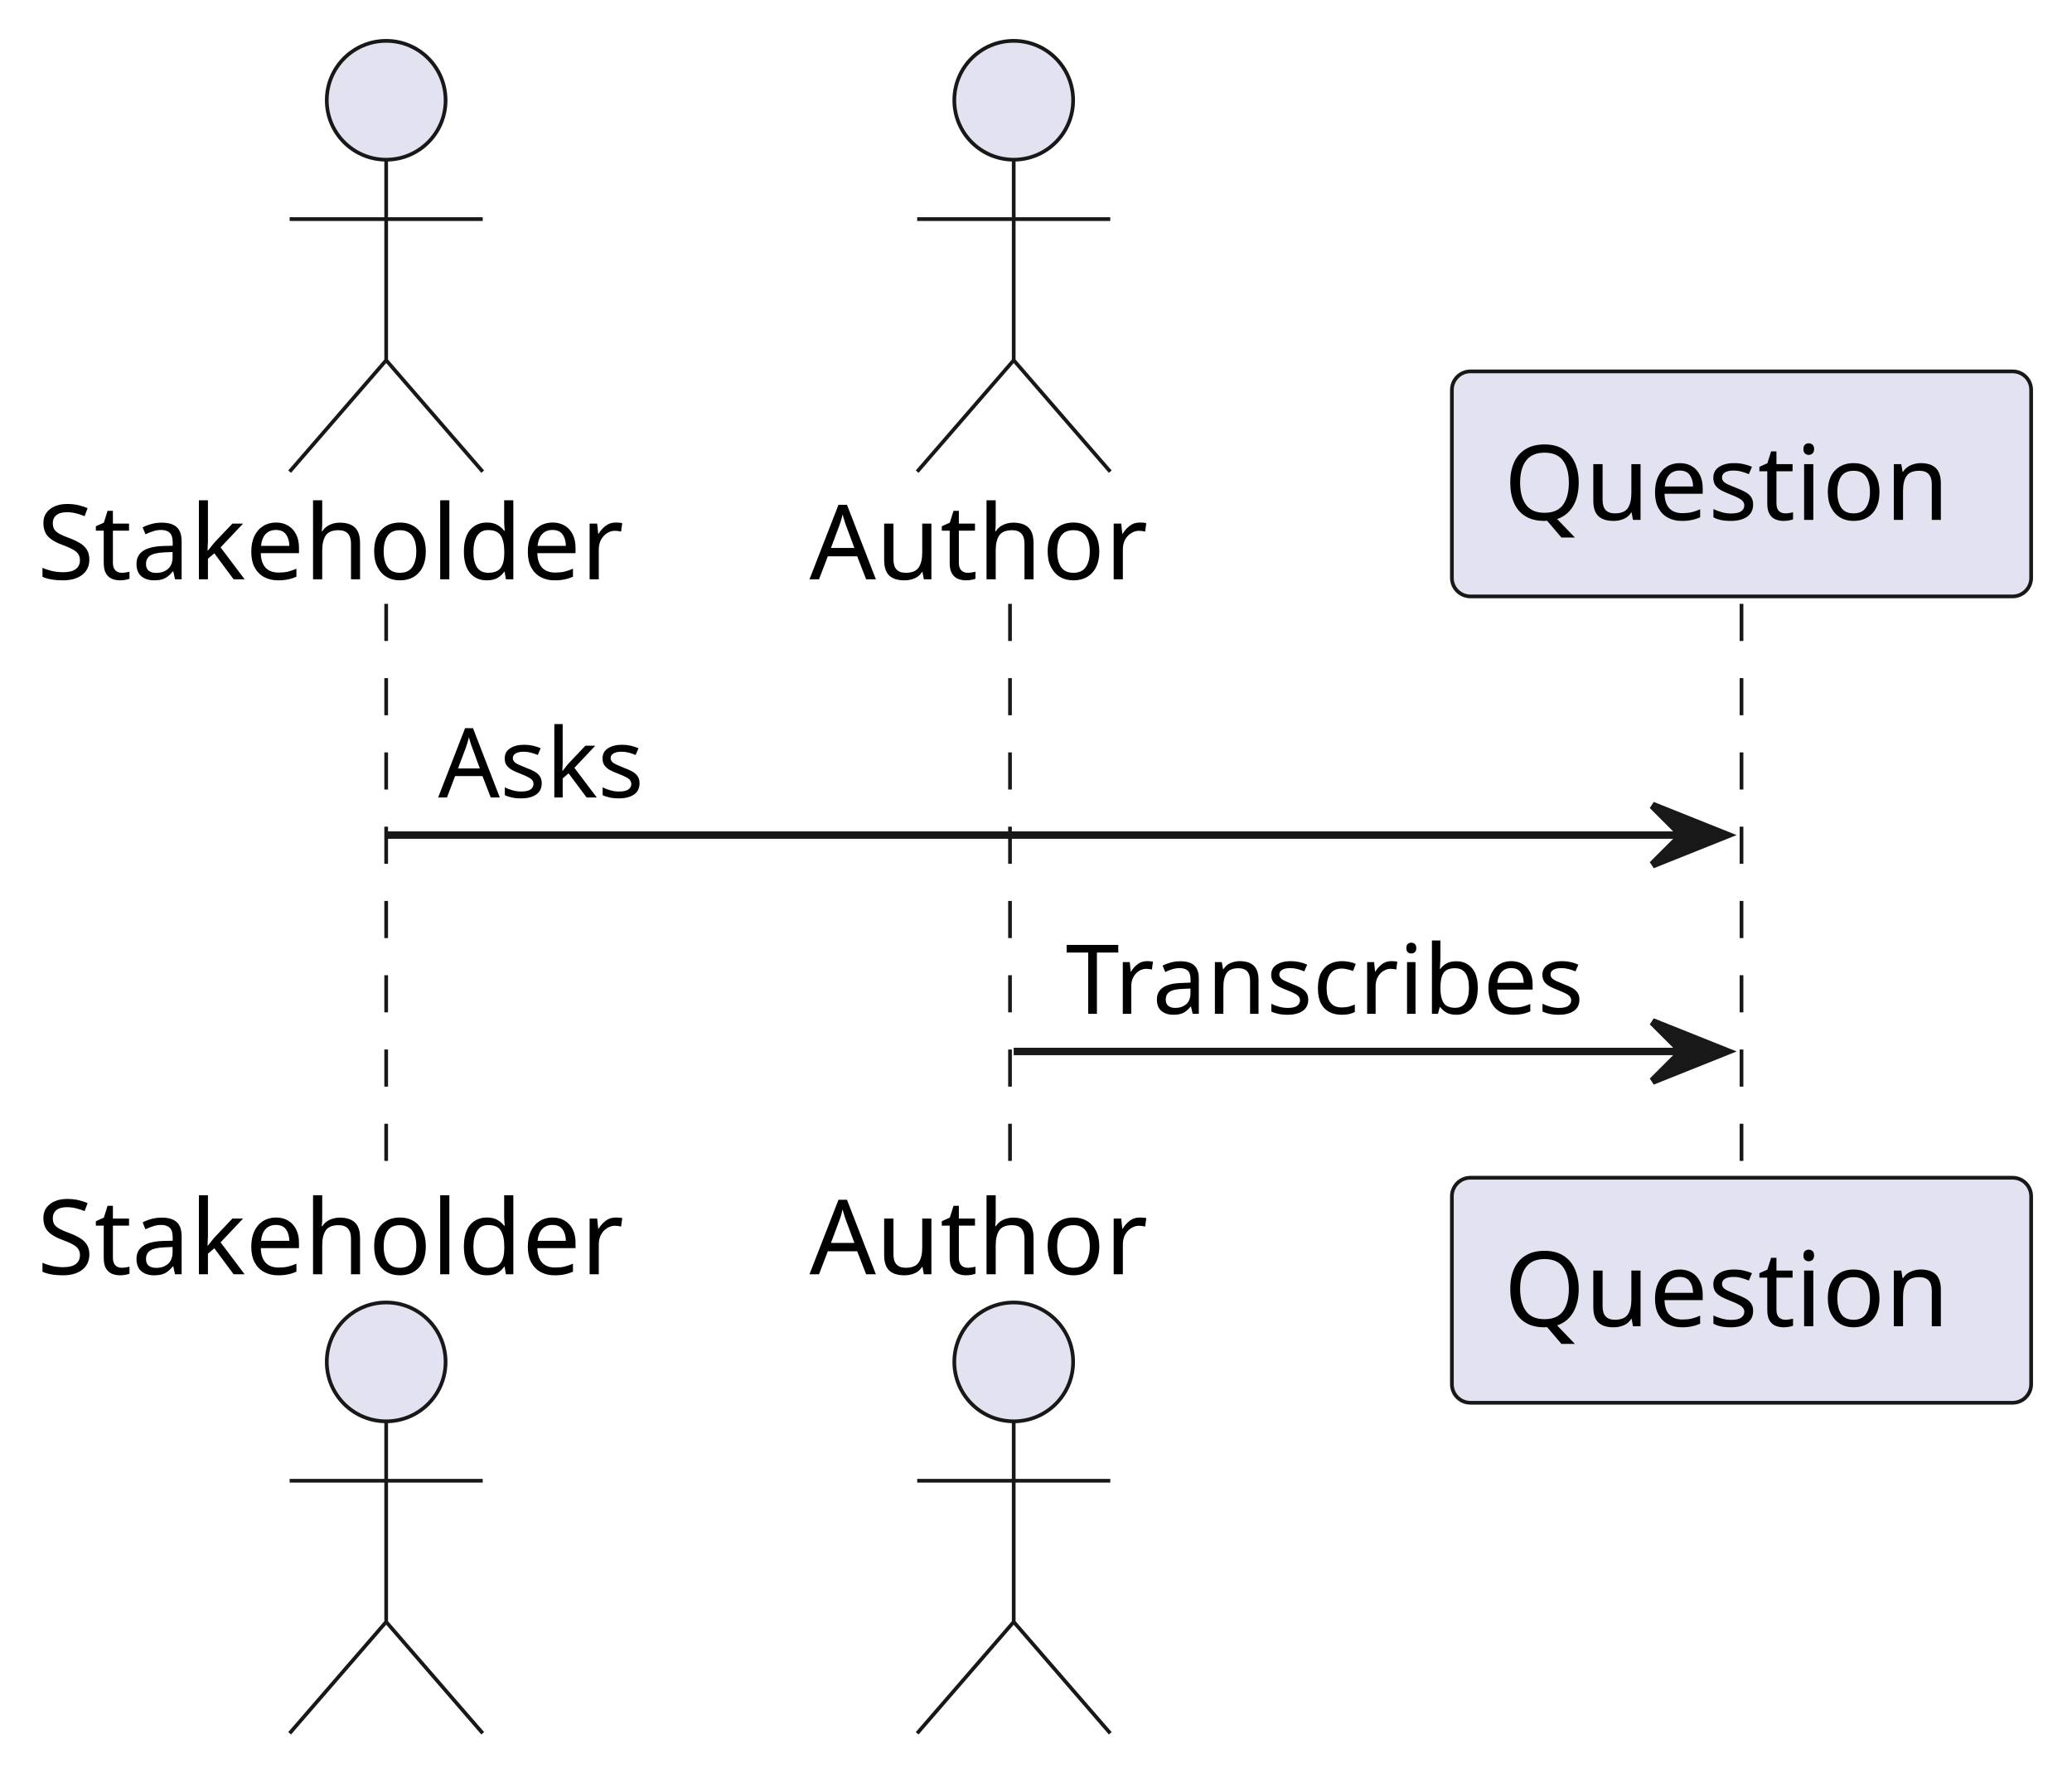
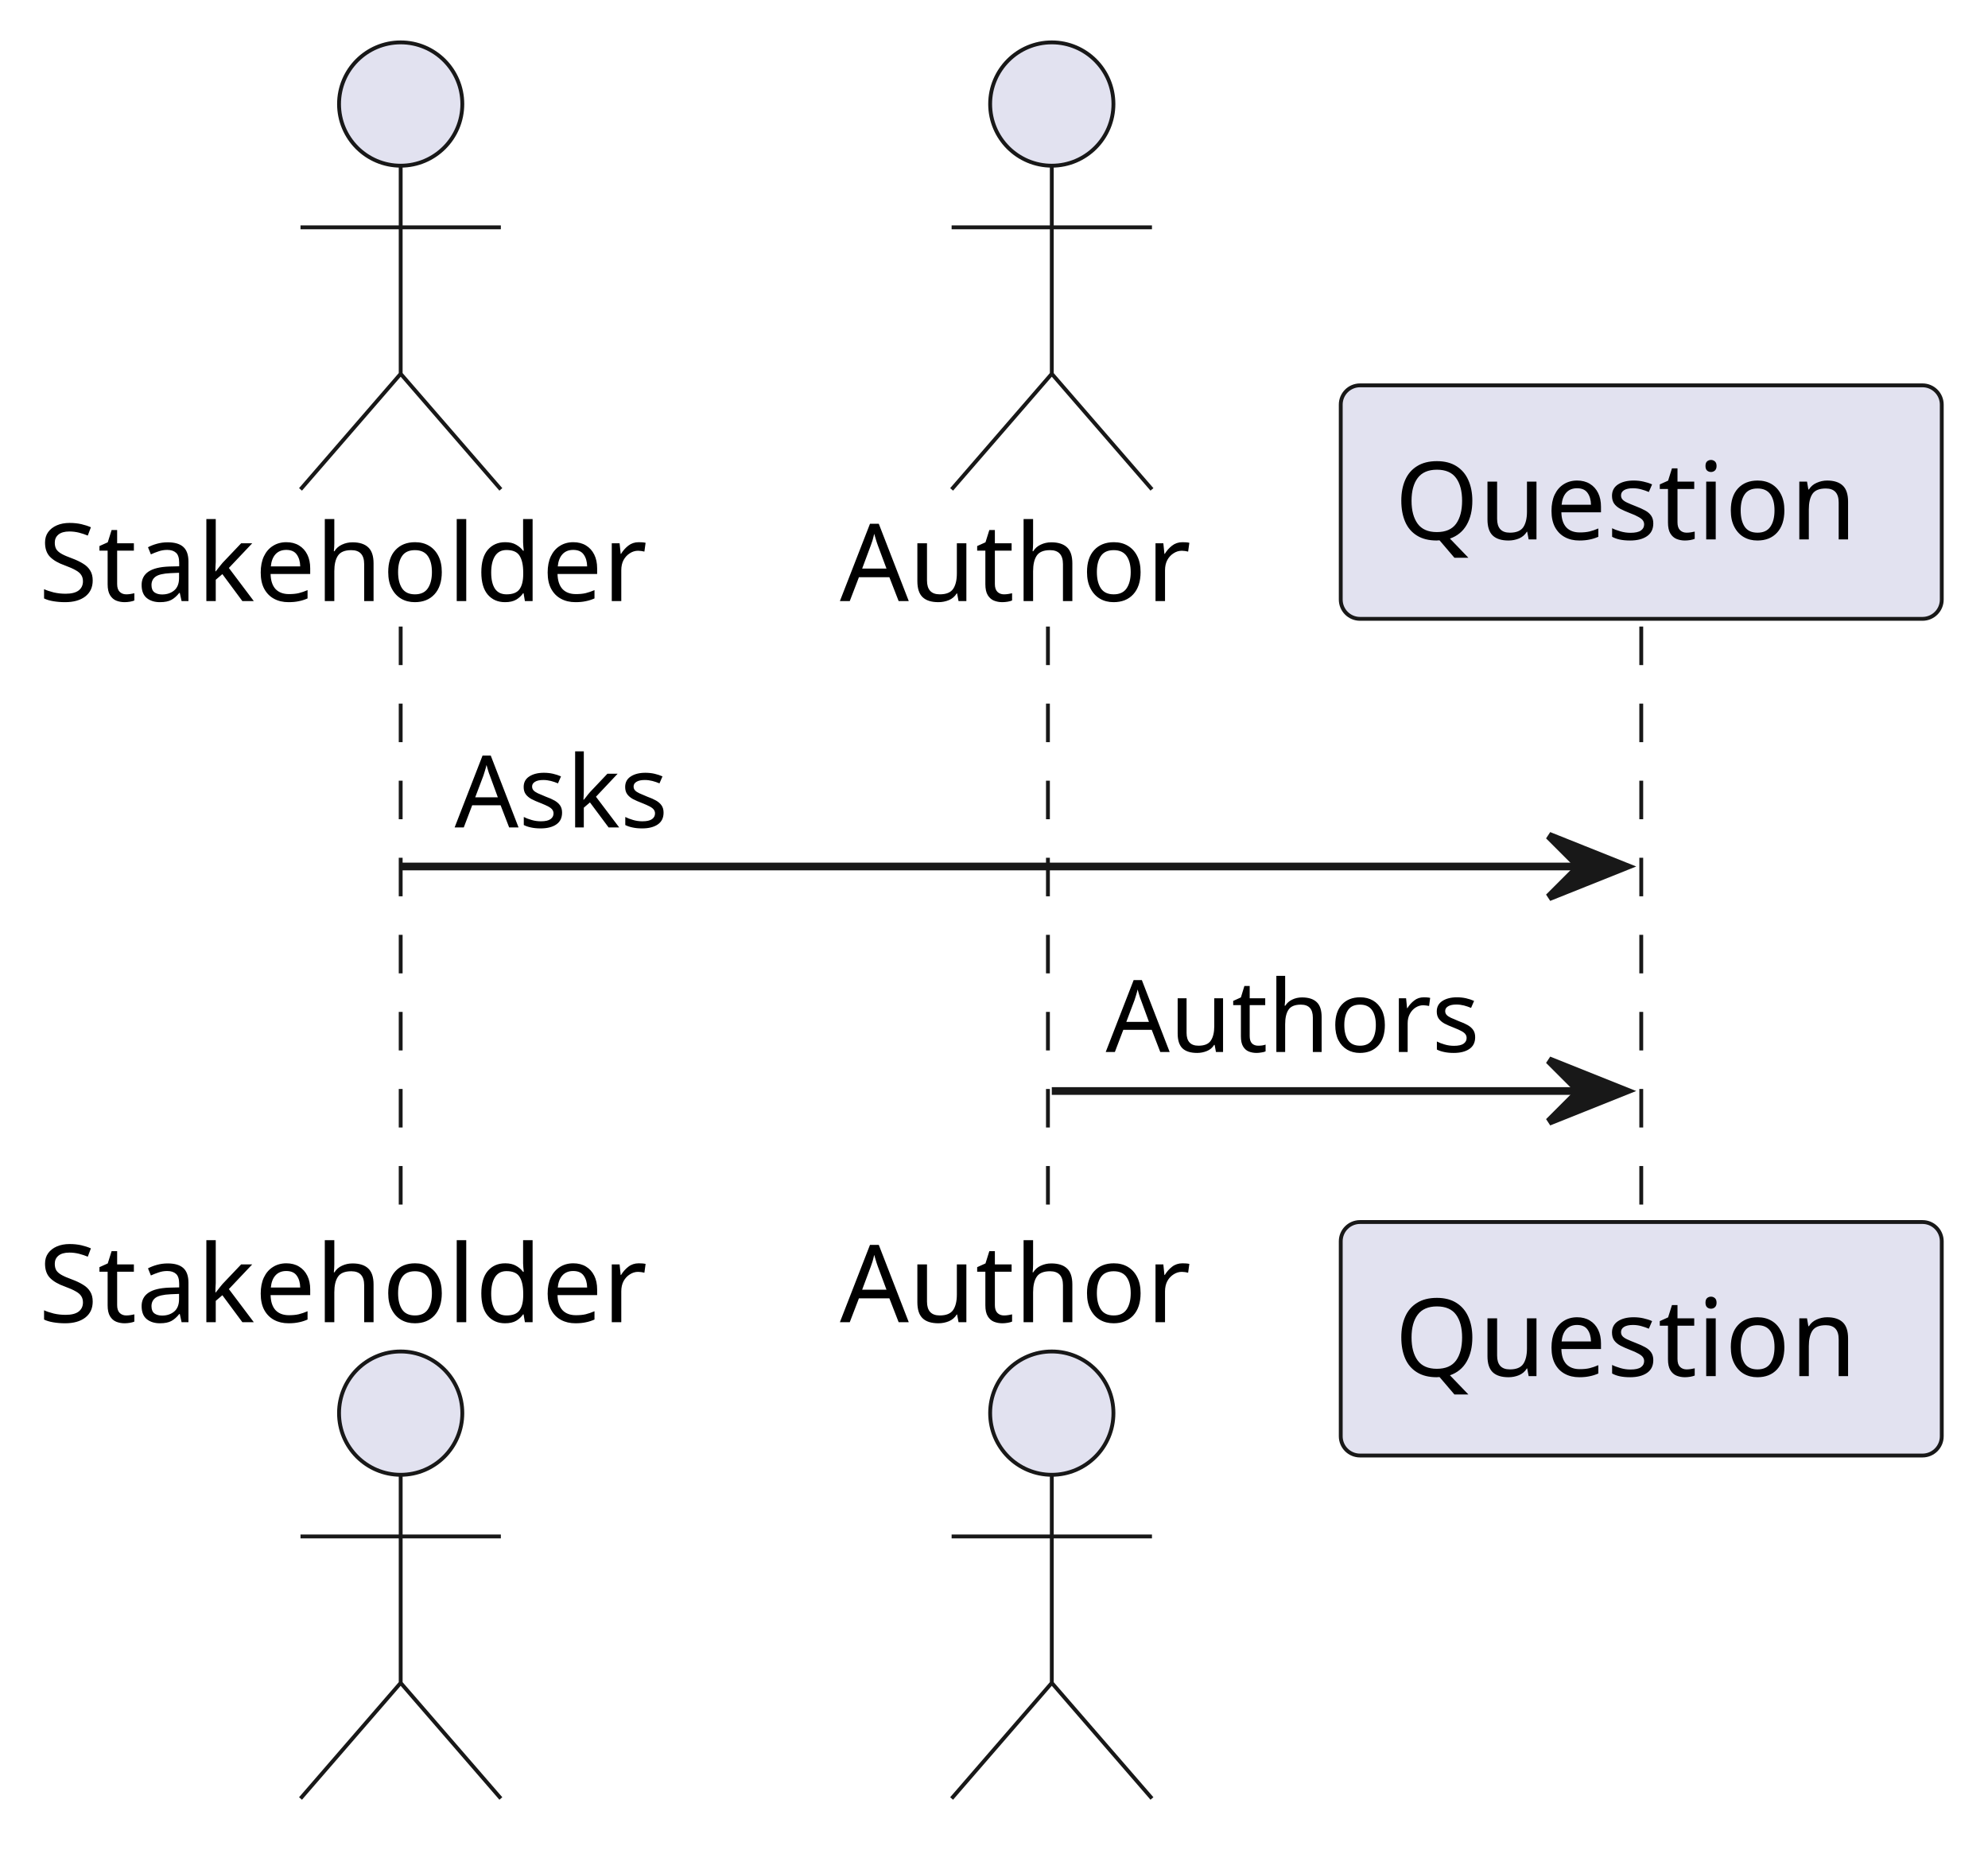
- <svg xmlns="http://www.w3.org/2000/svg" contentStyleType="text/css" height="240px" preserveAspectRatio="none" style="width:279px;height:240px;background:#FFFFFF;" version="1.1" viewBox="0 0 279 240" width="279px" zoomAndPan="magnify">
+ <svg xmlns="http://www.w3.org/2000/svg" contentStyleType="text/css" height="240px" preserveAspectRatio="none" style="width:258px;height:240px;background:#FFFFFF;" version="1.1" viewBox="0 0 258 240" width="258px" zoomAndPan="magnify">
  <defs />
  <g>
    <line style="stroke:#181818;stroke-width:0.5;stroke-dasharray:5.0,5.0;" x1="52" x2="52" y1="81.297" y2="159.562" />
    <line style="stroke:#181818;stroke-width:0.5;stroke-dasharray:5.0,5.0;" x1="136" x2="136" y1="81.297" y2="159.562" />
-     <line style="stroke:#181818;stroke-width:0.5;stroke-dasharray:5.0,5.0;" x1="234.5" x2="234.5" y1="81.297" y2="159.562" />
+     <line style="stroke:#181818;stroke-width:0.5;stroke-dasharray:5.0,5.0;" x1="213" x2="213" y1="81.297" y2="159.562" />
    <text fill="#000000" font-family="sans-serif" font-size="14" lengthAdjust="spacing" textLength="88" x="5" y="77.995">Stakeholder</text>
    <ellipse cx="52" cy="13.5" fill="#E2E2F0" rx="8" ry="8" style="stroke:#181818;stroke-width:0.5;" />
    <path d="M52,21.5 L52,48.5 M39,29.5 L65,29.5 M52,48.5 L39,63.5 M52,48.5 L65,63.5 " fill="none" style="stroke:#181818;stroke-width:0.5;" />
    <text fill="#000000" font-family="sans-serif" font-size="14" lengthAdjust="spacing" textLength="88" x="5" y="171.558">Stakeholder</text>
    <ellipse cx="52" cy="183.359" fill="#E2E2F0" rx="8" ry="8" style="stroke:#181818;stroke-width:0.5;" />
    <path d="M52,191.359 L52,218.359 M39,199.359 L65,199.359 M52,218.359 L39,233.359 M52,218.359 L65,233.359 " fill="none" style="stroke:#181818;stroke-width:0.5;" />
    <text fill="#000000" font-family="sans-serif" font-size="14" lengthAdjust="spacing" textLength="49" x="109" y="77.995">Author</text>
    <ellipse cx="136.5" cy="13.5" fill="#E2E2F0" rx="8" ry="8" style="stroke:#181818;stroke-width:0.5;" />
    <path d="M136.5,21.5 L136.5,48.5 M123.5,29.5 L149.5,29.5 M136.5,48.5 L123.5,63.5 M136.5,48.5 L149.5,63.5 " fill="none" style="stroke:#181818;stroke-width:0.5;" />
    <text fill="#000000" font-family="sans-serif" font-size="14" lengthAdjust="spacing" textLength="49" x="109" y="171.558">Author</text>
    <ellipse cx="136.5" cy="183.359" fill="#E2E2F0" rx="8" ry="8" style="stroke:#181818;stroke-width:0.5;" />
    <path d="M136.5,191.359 L136.5,218.359 M123.5,199.359 L149.5,199.359 M136.5,218.359 L123.5,233.359 M136.5,218.359 L149.5,233.359 " fill="none" style="stroke:#181818;stroke-width:0.5;" />
-     <rect fill="#E2E2F0" height="30.297" rx="2.5" ry="2.5" style="stroke:#181818;stroke-width:0.5;" width="78" x="195.5" y="50" />
-     <text fill="#000000" font-family="sans-serif" font-size="14" lengthAdjust="spacing" textLength="64" x="202.5" y="69.995">Question</text>
-     <rect fill="#E2E2F0" height="30.297" rx="2.5" ry="2.5" style="stroke:#181818;stroke-width:0.5;" width="78" x="195.5" y="158.562" />
-     <text fill="#000000" font-family="sans-serif" font-size="14" lengthAdjust="spacing" textLength="64" x="202.5" y="178.558">Question</text>
-     <polygon fill="#181818" points="222.5,108.43,232.5,112.43,222.5,116.43,226.5,112.43" style="stroke:#181818;stroke-width:1.0;" />
-     <line style="stroke:#181818;stroke-width:1.0;" x1="52" x2="228.5" y1="112.43" y2="112.43" />
+     <rect fill="#E2E2F0" height="30.297" rx="2.5" ry="2.5" style="stroke:#181818;stroke-width:0.5;" width="78" x="174" y="50" />
+     <text fill="#000000" font-family="sans-serif" font-size="14" lengthAdjust="spacing" textLength="64" x="181" y="69.995">Question</text>
+     <rect fill="#E2E2F0" height="30.297" rx="2.5" ry="2.5" style="stroke:#181818;stroke-width:0.5;" width="78" x="174" y="158.562" />
+     <text fill="#000000" font-family="sans-serif" font-size="14" lengthAdjust="spacing" textLength="64" x="181" y="178.558">Question</text>
+     <polygon fill="#181818" points="201,108.43,211,112.43,201,116.43,205,112.43" style="stroke:#181818;stroke-width:1.0;" />
+     <line style="stroke:#181818;stroke-width:1.0;" x1="52" x2="207" y1="112.43" y2="112.43" />
    <text fill="#000000" font-family="sans-serif" font-size="13" lengthAdjust="spacing" textLength="30" x="59" y="107.364">Asks</text>
-     <polygon fill="#181818" points="222.5,137.562,232.5,141.562,222.5,145.562,226.5,141.562" style="stroke:#181818;stroke-width:1.0;" />
-     <line style="stroke:#181818;stroke-width:1.0;" x1="136.5" x2="228.5" y1="141.562" y2="141.562" />
-     <text fill="#000000" font-family="sans-serif" font-size="13" lengthAdjust="spacing" textLength="74" x="143.5" y="136.497">Transcribes</text>
+     <polygon fill="#181818" points="201,137.562,211,141.562,201,145.562,205,141.562" style="stroke:#181818;stroke-width:1.0;" />
+     <line style="stroke:#181818;stroke-width:1.0;" x1="136.5" x2="207" y1="141.562" y2="141.562" />
+     <text fill="#000000" font-family="sans-serif" font-size="13" lengthAdjust="spacing" textLength="50" x="143.5" y="136.497">Authors</text>
  </g>
</svg>
